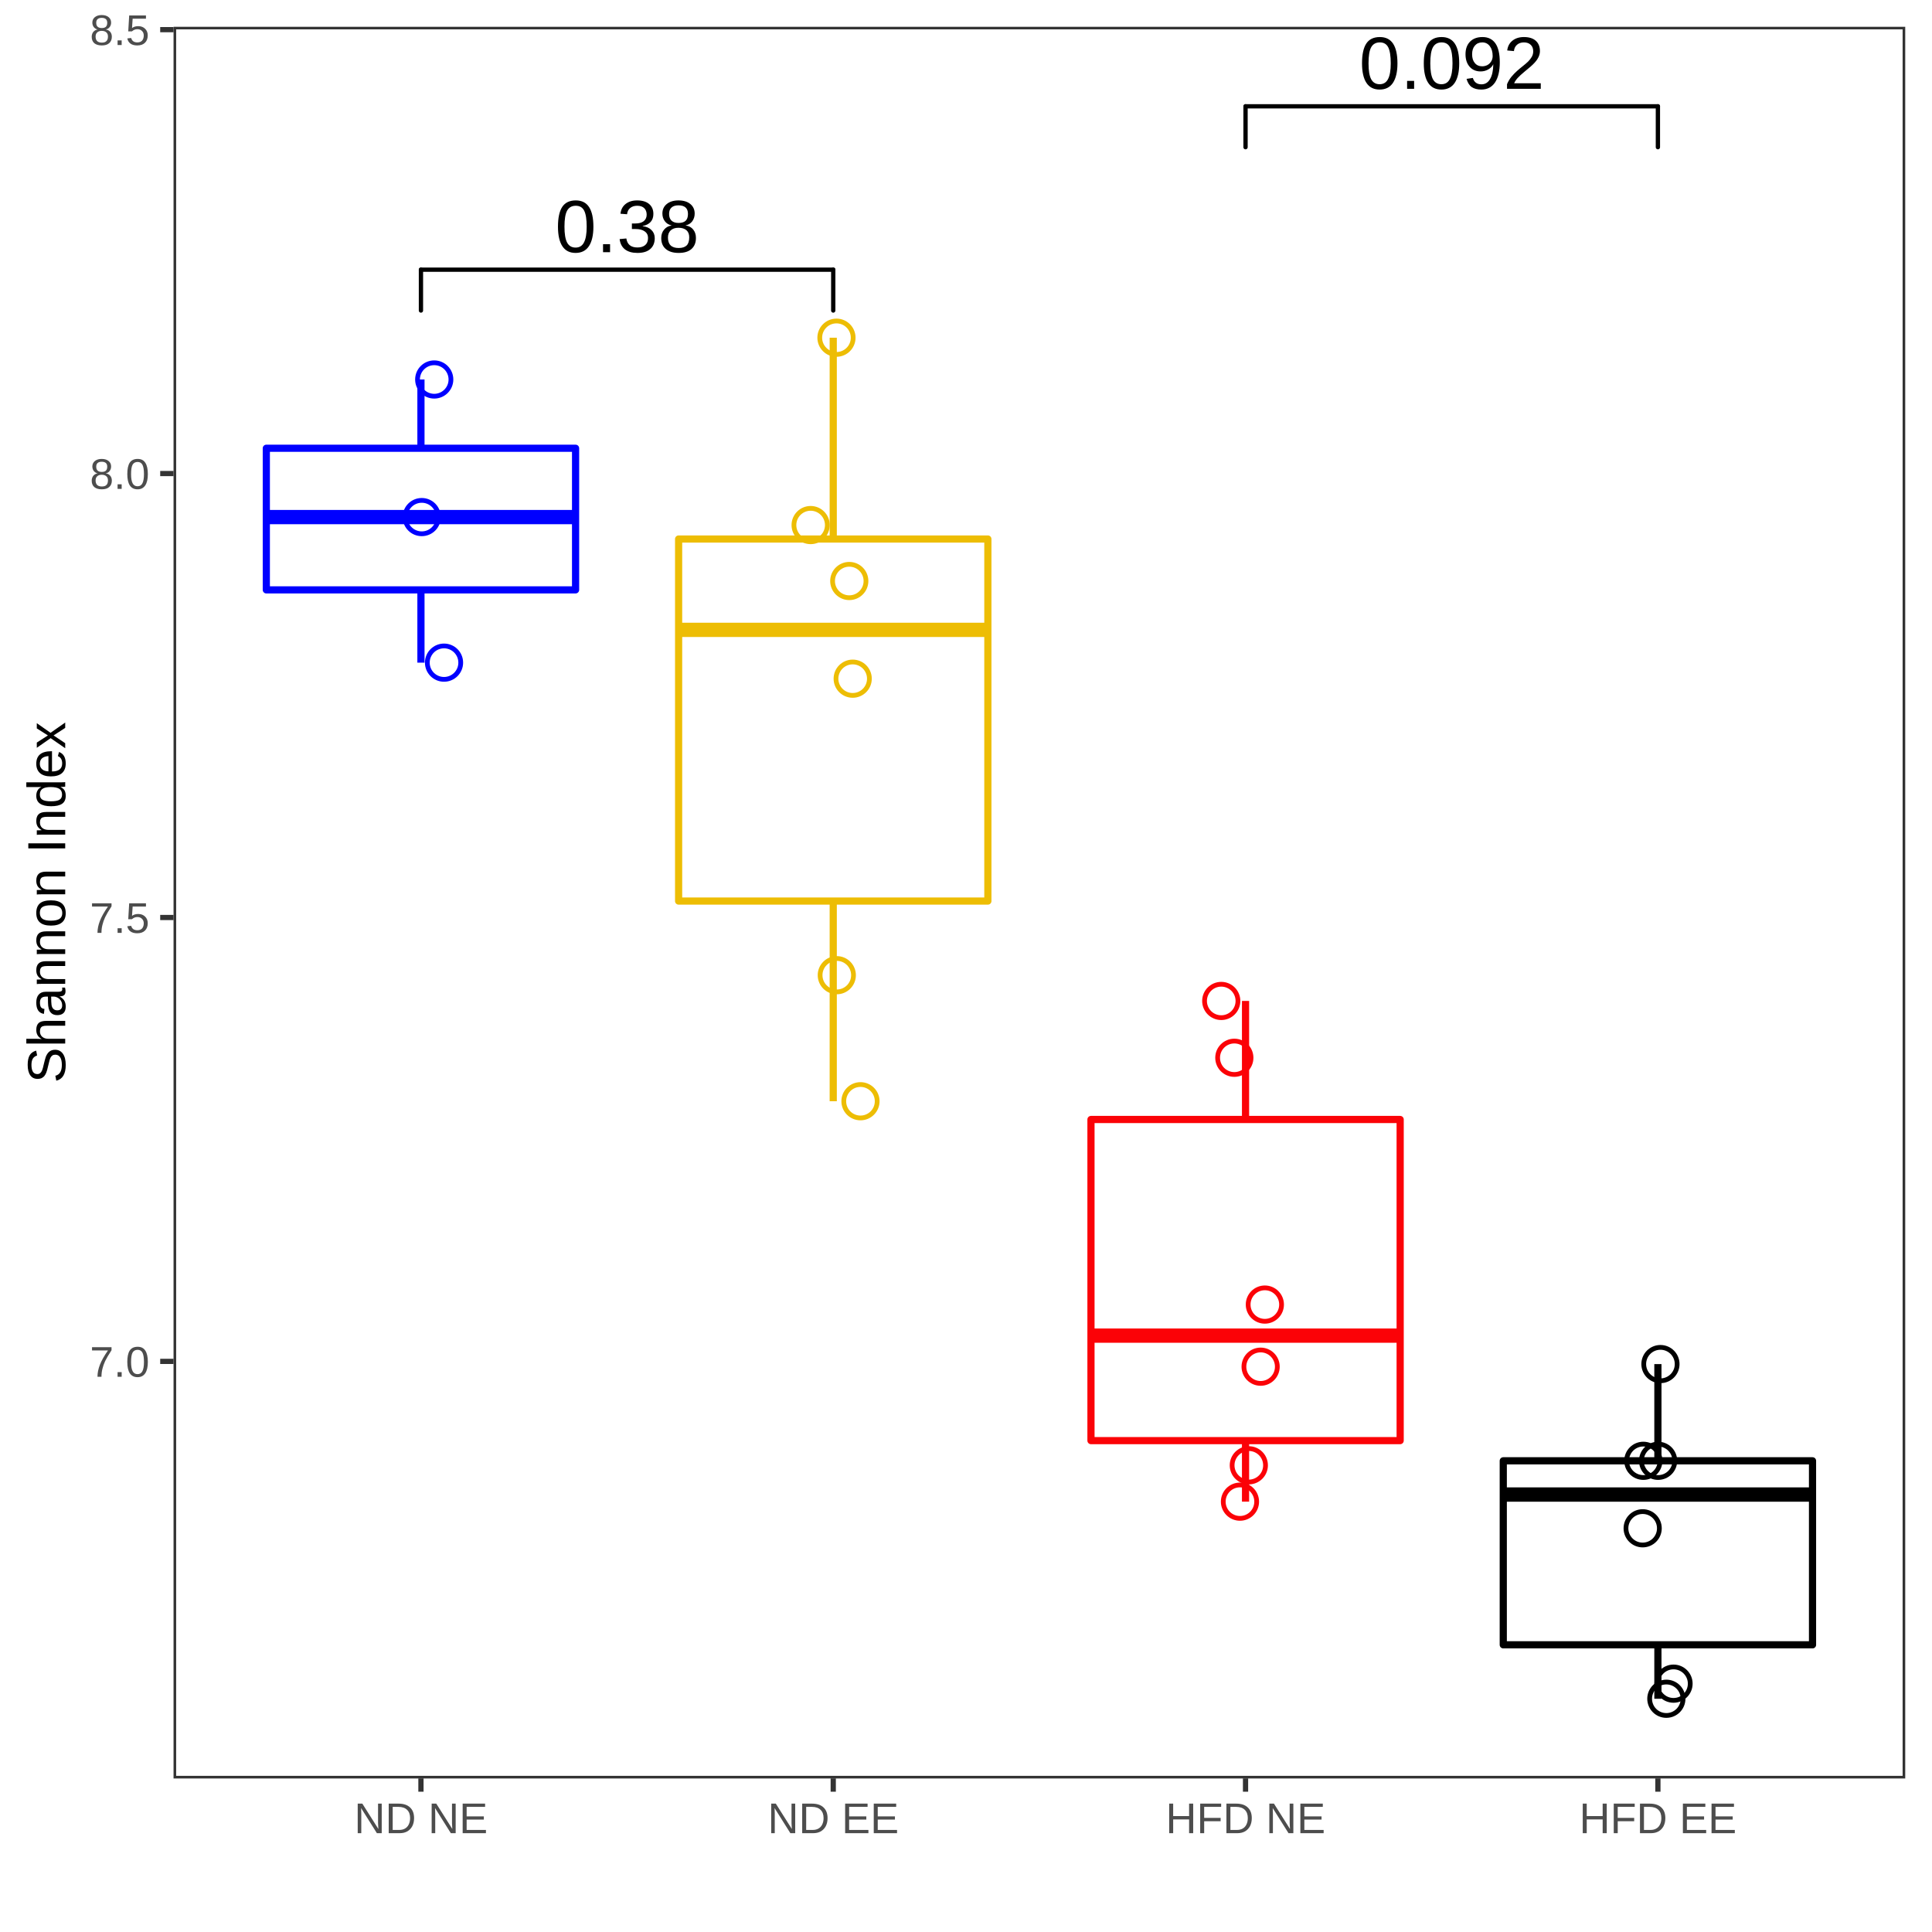
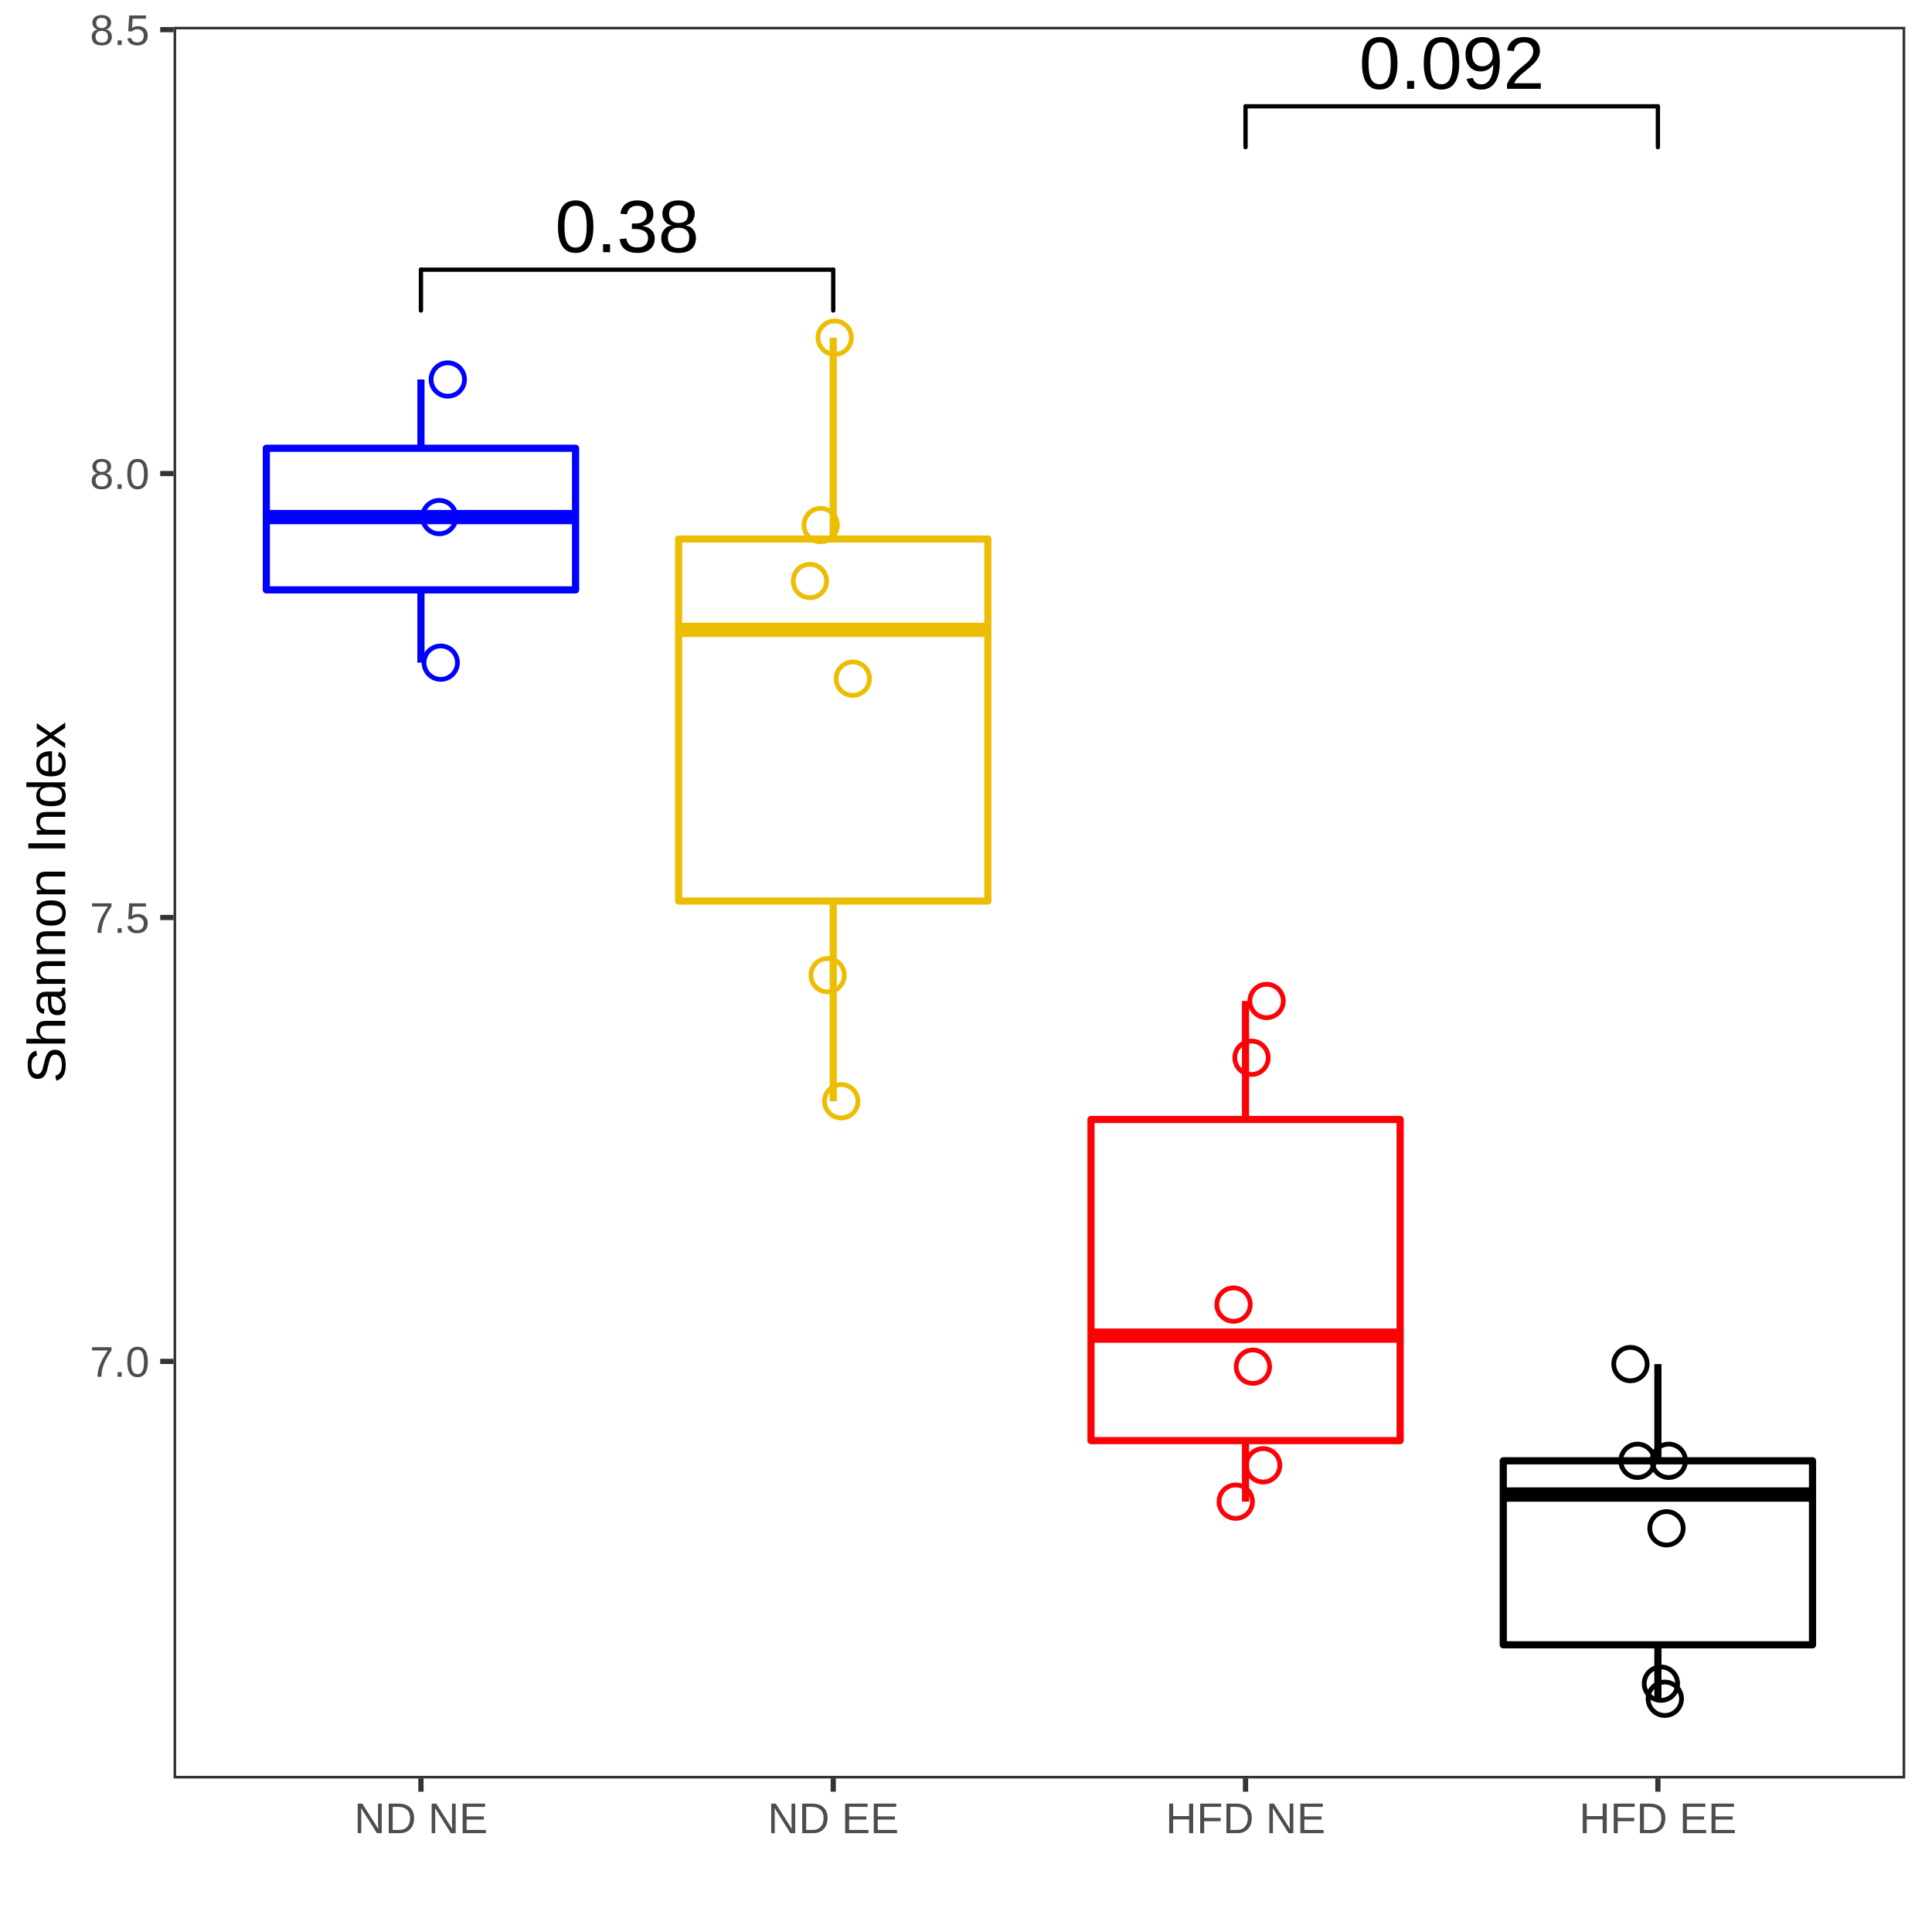
<svg xmlns="http://www.w3.org/2000/svg" class="svglite" width="288.00pt" height="288.00pt" viewBox="0 0 288.00 288.00">
  <defs>
    <style type="text/css">
    .svglite line, .svglite polyline, .svglite polygon, .svglite path, .svglite rect, .svglite circle {
      fill: none;
      stroke: #000000;
      stroke-linecap: round;
      stroke-linejoin: round;
      stroke-miterlimit: 10.00;
    }
    .svglite text {
      white-space: pre;
    }
  </style>
  </defs>
  <rect width="100%" height="100%" style="stroke: none; fill: #FFFFFF;" />
  <defs>
    <clipPath id="cpMC4wMHwyODguMDB8MC4wMHwyODguMDA=">
      <rect x="0.00" y="0.00" width="288.00" height="288.00" />
    </clipPath>
  </defs>
  <g clip-path="url(#cpMC4wMHwyODguMDB8MC4wMHwyODguMDA=)">
    <rect x="0" y="0.00" width="288.00" height="288.00" style="stroke-width: 0.78; stroke: #FFFFFF; fill: #FFFFFF;" />
  </g>
  <defs>
    <clipPath id="cpMjUuODd8Mjg0LjAxfDMuOTl8MjY1LjEw">
      <rect x="25.87" y="3.99" width="258.14" height="261.12" />
    </clipPath>
  </defs>
  <g clip-path="url(#cpMjUuODd8Mjg0LjAxfDMuOTl8MjY1LjEw)">
    <rect x="25.87" y="3.99" width="258.14" height="261.12" style="stroke-width: 0.78; stroke: none; fill: #FFFFFF;" />
    <line x1="62.75" y1="66.82" x2="62.75" y2="56.57" style="stroke-width: 1.07; stroke: #0000FF; stroke-linecap: butt;" />
    <line x1="62.75" y1="87.93" x2="62.75" y2="98.78" style="stroke-width: 1.07; stroke: #0000FF; stroke-linecap: butt;" />
    <polygon points="39.70,66.82 39.70,87.93 85.80,87.93 85.80,66.82 39.70,66.82 " style="stroke-width: 1.07; stroke: #0000FF; fill: #FFFFFF;" />
    <line x1="39.70" y1="77.08" x2="85.80" y2="77.08" style="stroke-width: 2.13; stroke: #0000FF; stroke-linecap: butt;" />
    <line x1="124.21" y1="80.35" x2="124.21" y2="50.34" style="stroke-width: 1.07; stroke: #EDBD04; stroke-linecap: butt;" />
    <line x1="124.21" y1="134.32" x2="124.21" y2="164.16" style="stroke-width: 1.07; stroke: #EDBD04; stroke-linecap: butt;" />
    <polygon points="101.16,80.35 101.16,134.32 147.26,134.32 147.26,80.35 101.16,80.35 " style="stroke-width: 1.07; stroke: #EDBD04; fill: #FFFFFF;" />
    <line x1="101.16" y1="93.89" x2="147.26" y2="93.89" style="stroke-width: 2.13; stroke: #EDBD04; stroke-linecap: butt;" />
    <line x1="185.67" y1="166.88" x2="185.67" y2="149.21" style="stroke-width: 1.07; stroke: #FB0207; stroke-linecap: butt;" />
    <line x1="185.67" y1="214.75" x2="185.67" y2="223.85" style="stroke-width: 1.07; stroke: #FB0207; stroke-linecap: butt;" />
    <polygon points="162.63,166.88 162.63,214.75 208.72,214.75 208.72,166.88 162.63,166.88 " style="stroke-width: 1.07; stroke: #FB0207; fill: #FFFFFF;" />
    <line x1="162.63" y1="199.10" x2="208.72" y2="199.10" style="stroke-width: 2.13; stroke: #FB0207; stroke-linecap: butt;" />
    <line x1="247.14" y1="217.76" x2="247.14" y2="203.34" style="stroke-width: 1.07; stroke-linecap: butt;" />
    <line x1="247.14" y1="245.19" x2="247.14" y2="253.23" style="stroke-width: 1.07; stroke-linecap: butt;" />
    <polygon points="224.09,217.76 224.09,245.19 270.19,245.19 270.19,217.76 224.09,217.76 " style="stroke-width: 1.07; fill: #FFFFFF;" />
    <line x1="224.09" y1="222.79" x2="270.19" y2="222.79" style="stroke-width: 2.13; stroke-linecap: butt;" />
-     <circle cx="247.17" cy="217.76" r="2.49" style="stroke-width: 0.71;" />
-     <circle cx="247.52" cy="203.34" r="2.49" style="stroke-width: 0.71;" />
-     <circle cx="124.74" cy="145.37" r="2.49" style="stroke-width: 0.71; stroke: #EDBD04;" />
-     <circle cx="182.05" cy="149.21" r="2.49" style="stroke-width: 0.71; stroke: #FB0207;" />
-     <circle cx="248.40" cy="253.23" r="2.49" style="stroke-width: 0.71;" />
-     <circle cx="124.69" cy="50.34" r="2.49" style="stroke-width: 0.71; stroke: #EDBD04;" />
-     <circle cx="128.27" cy="164.16" r="2.49" style="stroke-width: 0.71; stroke: #EDBD04;" />
-     <circle cx="249.47" cy="250.98" r="2.49" style="stroke-width: 0.71;" />
-     <circle cx="120.84" cy="78.27" r="2.49" style="stroke-width: 0.71; stroke: #EDBD04;" />
-     <circle cx="244.87" cy="227.82" r="2.49" style="stroke-width: 0.71;" />
-     <circle cx="188.55" cy="194.47" r="2.49" style="stroke-width: 0.71; stroke: #FB0207;" />
-     <circle cx="126.60" cy="86.61" r="2.49" style="stroke-width: 0.71; stroke: #EDBD04;" />
-     <circle cx="184.84" cy="223.85" r="2.49" style="stroke-width: 0.71; stroke: #FB0207;" />
-     <circle cx="62.87" cy="77.08" r="2.49" style="stroke-width: 0.71; stroke: #0000FF;" />
-     <circle cx="186.16" cy="218.43" r="2.49" style="stroke-width: 0.71; stroke: #FB0207;" />
-     <circle cx="66.19" cy="98.78" r="2.49" style="stroke-width: 0.71; stroke: #0000FF;" />
-     <circle cx="64.73" cy="56.57" r="2.49" style="stroke-width: 0.71; stroke: #0000FF;" />
-     <circle cx="184.00" cy="157.68" r="2.49" style="stroke-width: 0.71; stroke: #FB0207;" />
-     <circle cx="187.92" cy="203.73" r="2.49" style="stroke-width: 0.71; stroke: #FB0207;" />
-     <circle cx="244.97" cy="217.76" r="2.49" style="stroke-width: 0.71;" />
-     <circle cx="127.11" cy="101.17" r="2.49" style="stroke-width: 0.71; stroke: #EDBD04;" />
+     <circle cx="248.76" cy="217.76" r="2.49" style="stroke-width: 0.71;" />
+     <circle cx="243.05" cy="203.34" r="2.49" style="stroke-width: 0.71;" />
+     <circle cx="123.37" cy="145.37" r="2.49" style="stroke-width: 0.71; stroke: #EDBD04;" />
+     <circle cx="188.81" cy="149.21" r="2.49" style="stroke-width: 0.71; stroke: #FB0207;" />
+     <circle cx="248.17" cy="253.23" r="2.49" style="stroke-width: 0.71;" />
+     <circle cx="124.43" cy="50.34" r="2.49" style="stroke-width: 0.71; stroke: #EDBD04;" />
+     <circle cx="125.40" cy="164.16" r="2.49" style="stroke-width: 0.71; stroke: #EDBD04;" />
+     <circle cx="247.59" cy="250.98" r="2.49" style="stroke-width: 0.71;" />
+     <circle cx="122.34" cy="78.27" r="2.49" style="stroke-width: 0.71; stroke: #EDBD04;" />
+     <circle cx="248.42" cy="227.82" r="2.49" style="stroke-width: 0.71;" />
+     <circle cx="183.88" cy="194.47" r="2.49" style="stroke-width: 0.71; stroke: #FB0207;" />
+     <circle cx="120.73" cy="86.61" r="2.49" style="stroke-width: 0.71; stroke: #EDBD04;" />
+     <circle cx="184.21" cy="223.85" r="2.49" style="stroke-width: 0.71; stroke: #FB0207;" />
+     <circle cx="65.48" cy="77.08" r="2.49" style="stroke-width: 0.71; stroke: #0000FF;" />
+     <circle cx="188.29" cy="218.43" r="2.49" style="stroke-width: 0.71; stroke: #FB0207;" />
+     <circle cx="65.70" cy="98.78" r="2.49" style="stroke-width: 0.71; stroke: #0000FF;" />
+     <circle cx="66.75" cy="56.57" r="2.49" style="stroke-width: 0.71; stroke: #0000FF;" />
+     <circle cx="186.56" cy="157.68" r="2.49" style="stroke-width: 0.71; stroke: #FB0207;" />
+     <circle cx="186.77" cy="203.73" r="2.49" style="stroke-width: 0.71; stroke: #FB0207;" />
+     <circle cx="244.10" cy="217.76" r="2.49" style="stroke-width: 0.71;" />
+     <circle cx="127.13" cy="101.17" r="2.49" style="stroke-width: 0.71; stroke: #EDBD04;" />
    <text x="216.41" y="13.24" text-anchor="middle" style="font-size: 11.04px; font-family: &quot;Arial&quot;;" textLength="27.60px" lengthAdjust="spacingAndGlyphs">0.092</text>
    <line x1="247.14" y1="21.94" x2="247.14" y2="15.85" style="stroke-width: 0.64;" />
    <line x1="247.14" y1="15.85" x2="185.67" y2="15.85" style="stroke-width: 0.64;" />
    <line x1="185.67" y1="15.85" x2="185.67" y2="21.94" style="stroke-width: 0.64;" />
    <text x="93.48" y="37.59" text-anchor="middle" style="font-size: 11.04px; font-family: &quot;Arial&quot;;" textLength="21.47px" lengthAdjust="spacingAndGlyphs">0.38</text>
    <line x1="124.21" y1="46.29" x2="124.21" y2="40.20" style="stroke-width: 0.64;" />
    <line x1="124.21" y1="40.20" x2="62.75" y2="40.20" style="stroke-width: 0.64;" />
    <line x1="62.75" y1="40.20" x2="62.75" y2="46.29" style="stroke-width: 0.64;" />
    <rect x="25.87" y="3.99" width="258.14" height="261.12" style="stroke-width: 0.78; stroke: #333333;" />
  </g>
  <g clip-path="url(#cpMC4wMHwyODguMDB8MC4wMHwyODguMDA=)">
    <text x="22.29" y="205.23" text-anchor="end" style="font-size: 6.40px;fill: #4D4D4D; font-family: &quot;Arial&quot;;" textLength="8.89px" lengthAdjust="spacingAndGlyphs">7.0</text>
    <text x="22.29" y="139.06" text-anchor="end" style="font-size: 6.40px;fill: #4D4D4D; font-family: &quot;Arial&quot;;" textLength="8.89px" lengthAdjust="spacingAndGlyphs">7.5</text>
    <text x="22.29" y="72.88" text-anchor="end" style="font-size: 6.40px;fill: #4D4D4D; font-family: &quot;Arial&quot;;" textLength="8.89px" lengthAdjust="spacingAndGlyphs">8.0</text>
    <text x="22.29" y="6.71" text-anchor="end" style="font-size: 6.40px;fill: #4D4D4D; font-family: &quot;Arial&quot;;" textLength="8.89px" lengthAdjust="spacingAndGlyphs">8.5</text>
    <polyline points="23.88,202.94 25.87,202.94 " style="stroke-width: 0.78; stroke: #333333; stroke-linecap: butt;" />
    <polyline points="23.88,136.77 25.87,136.77 " style="stroke-width: 0.78; stroke: #333333; stroke-linecap: butt;" />
    <polyline points="23.88,70.59 25.87,70.59 " style="stroke-width: 0.78; stroke: #333333; stroke-linecap: butt;" />
    <polyline points="23.88,4.42 25.87,4.42 " style="stroke-width: 0.78; stroke: #333333; stroke-linecap: butt;" />
    <polyline points="62.75,267.09 62.75,265.10 " style="stroke-width: 0.78; stroke: #333333; stroke-linecap: butt;" />
    <polyline points="124.21,267.09 124.21,265.10 " style="stroke-width: 0.78; stroke: #333333; stroke-linecap: butt;" />
    <polyline points="185.67,267.09 185.67,265.10 " style="stroke-width: 0.78; stroke: #333333; stroke-linecap: butt;" />
    <polyline points="247.14,267.09 247.14,265.10 " style="stroke-width: 0.78; stroke: #333333; stroke-linecap: butt;" />
    <text x="62.75" y="273.27" text-anchor="middle" style="font-size: 6.40px;fill: #4D4D4D; font-family: &quot;Arial&quot;;" textLength="19.89px" lengthAdjust="spacingAndGlyphs">ND NE</text>
    <text x="124.21" y="273.27" text-anchor="middle" style="font-size: 6.40px;fill: #4D4D4D; font-family: &quot;Arial&quot;;" textLength="19.53px" lengthAdjust="spacingAndGlyphs">ND EE</text>
    <text x="185.67" y="273.27" text-anchor="middle" style="font-size: 6.40px;fill: #4D4D4D; font-family: &quot;Arial&quot;;" textLength="23.79px" lengthAdjust="spacingAndGlyphs">HFD NE</text>
    <text x="247.14" y="273.27" text-anchor="middle" style="font-size: 6.40px;fill: #4D4D4D; font-family: &quot;Arial&quot;;" textLength="23.44px" lengthAdjust="spacingAndGlyphs">HFD EE</text>
    <text transform="translate(9.72,134.54) rotate(-90)" text-anchor="middle" style="font-size: 8.00px; font-family: &quot;Arial&quot;;" textLength="53.83px" lengthAdjust="spacingAndGlyphs">Shannon Index</text>
  </g>
</svg>
